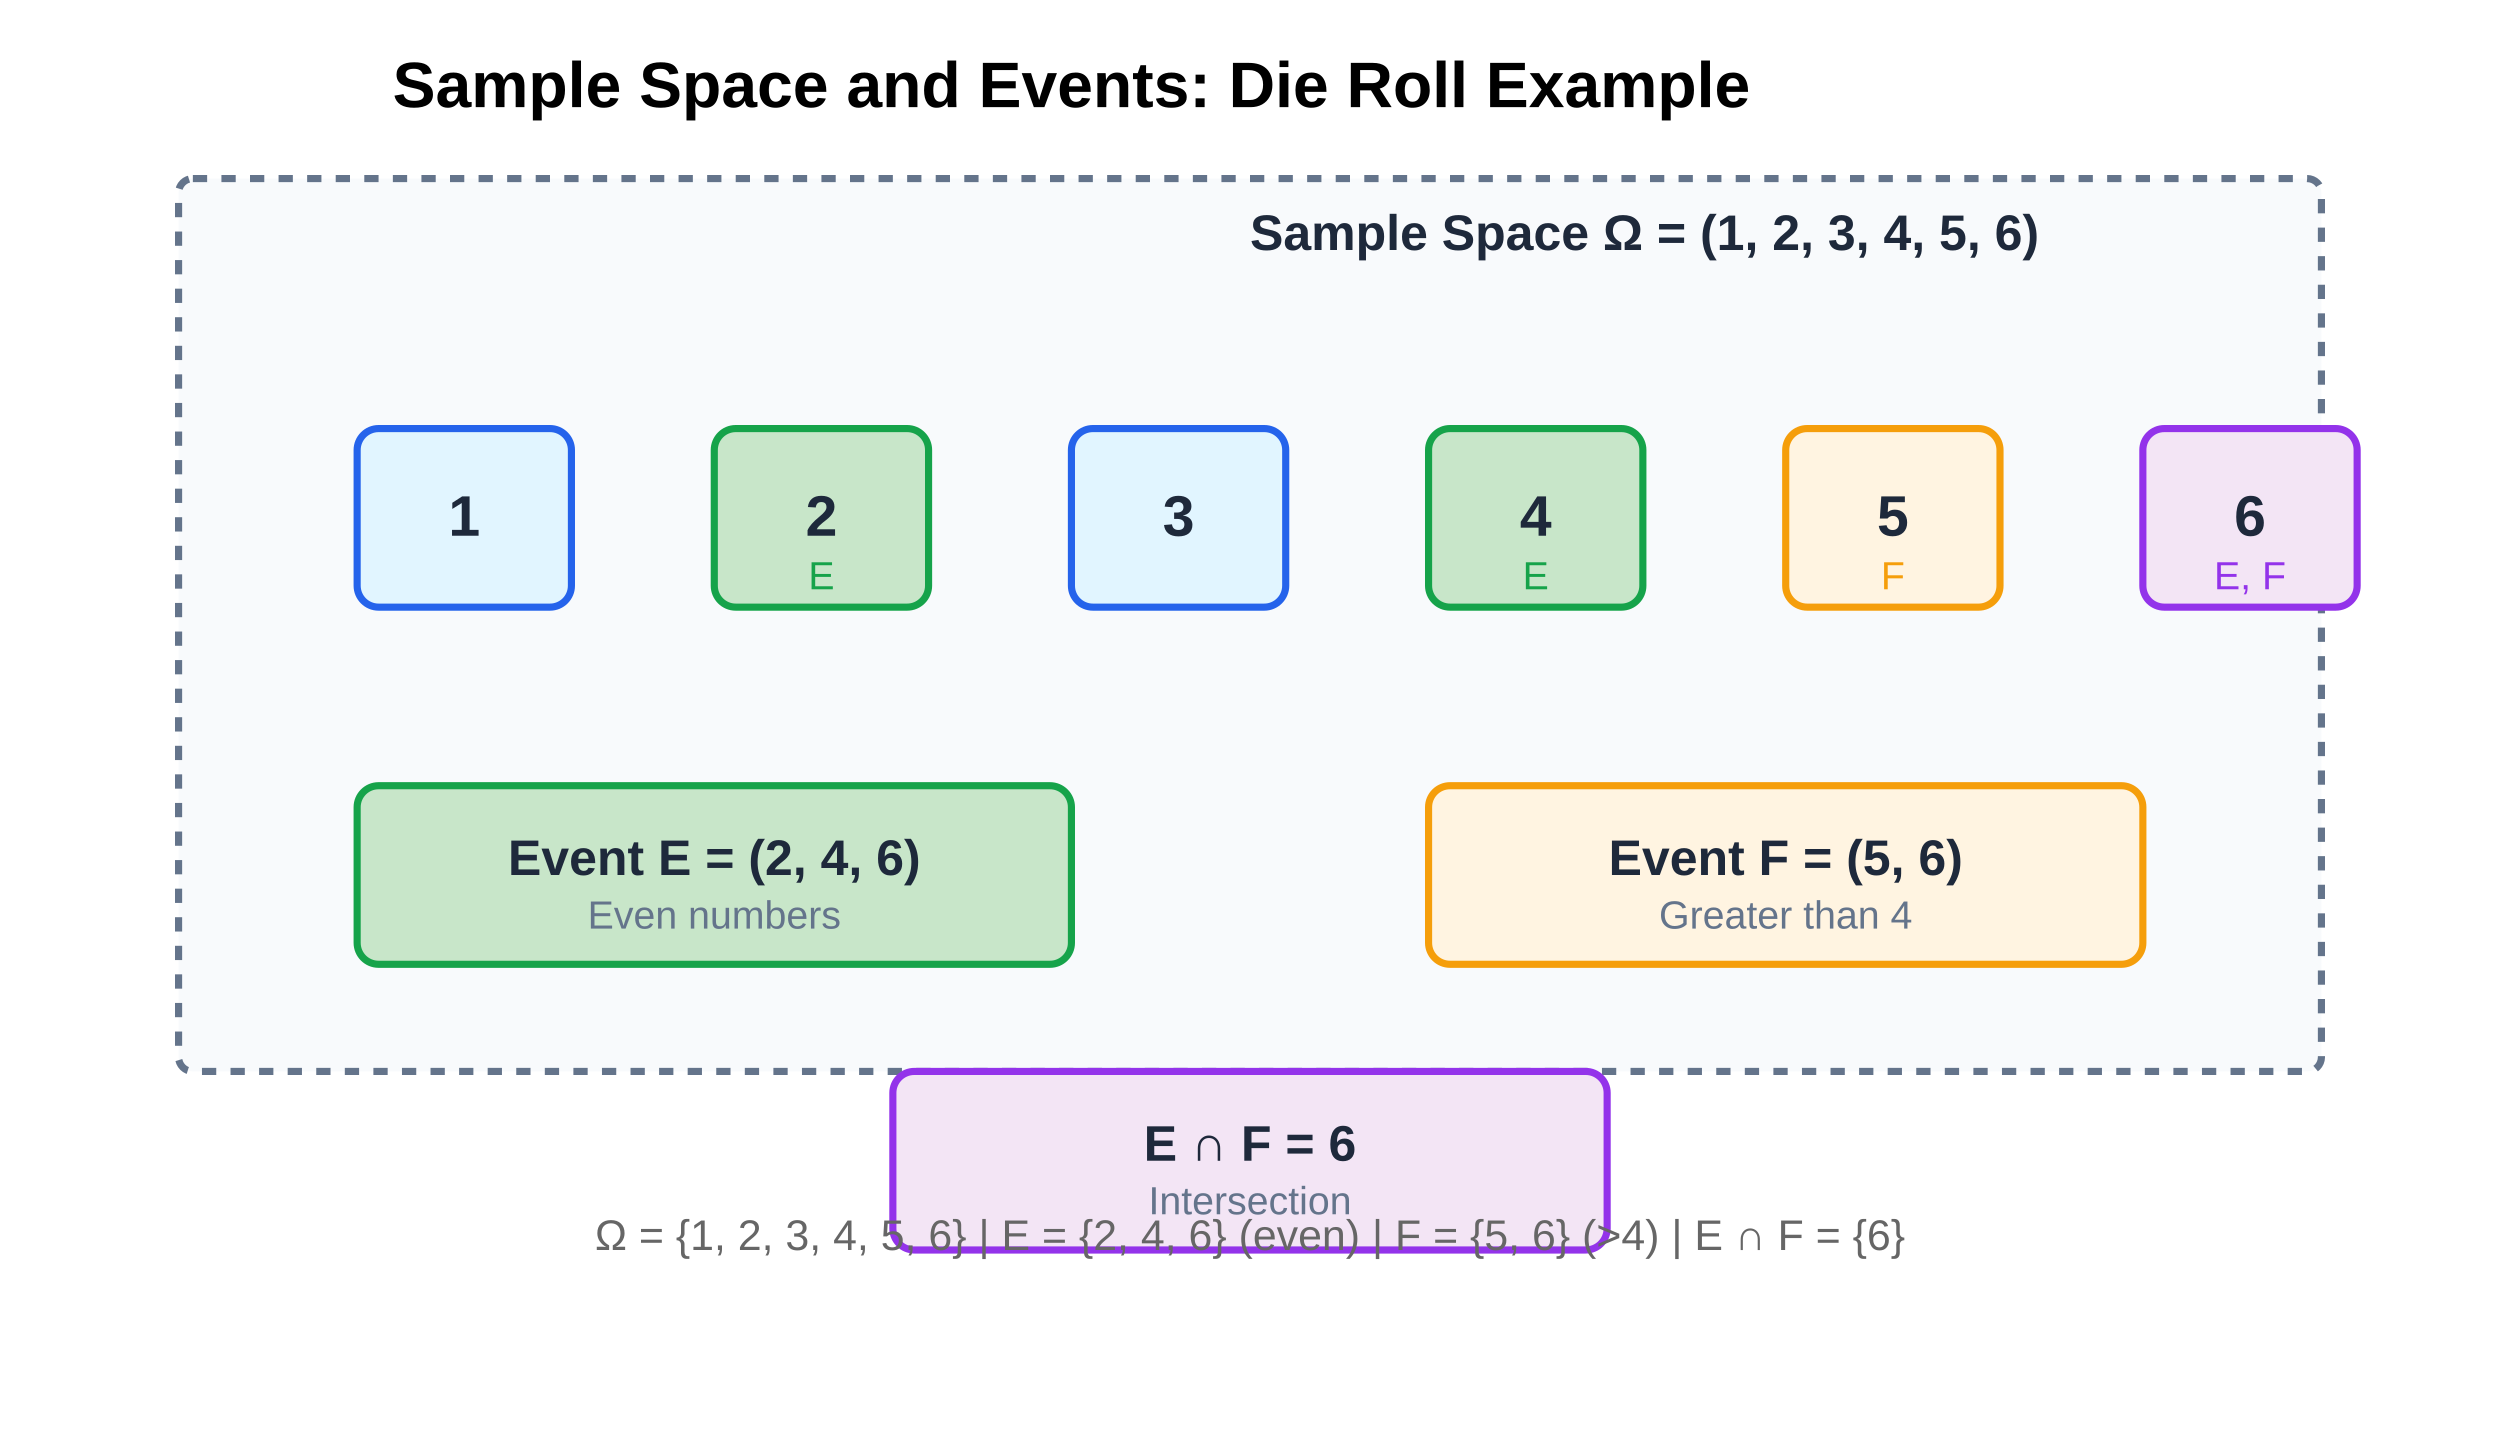
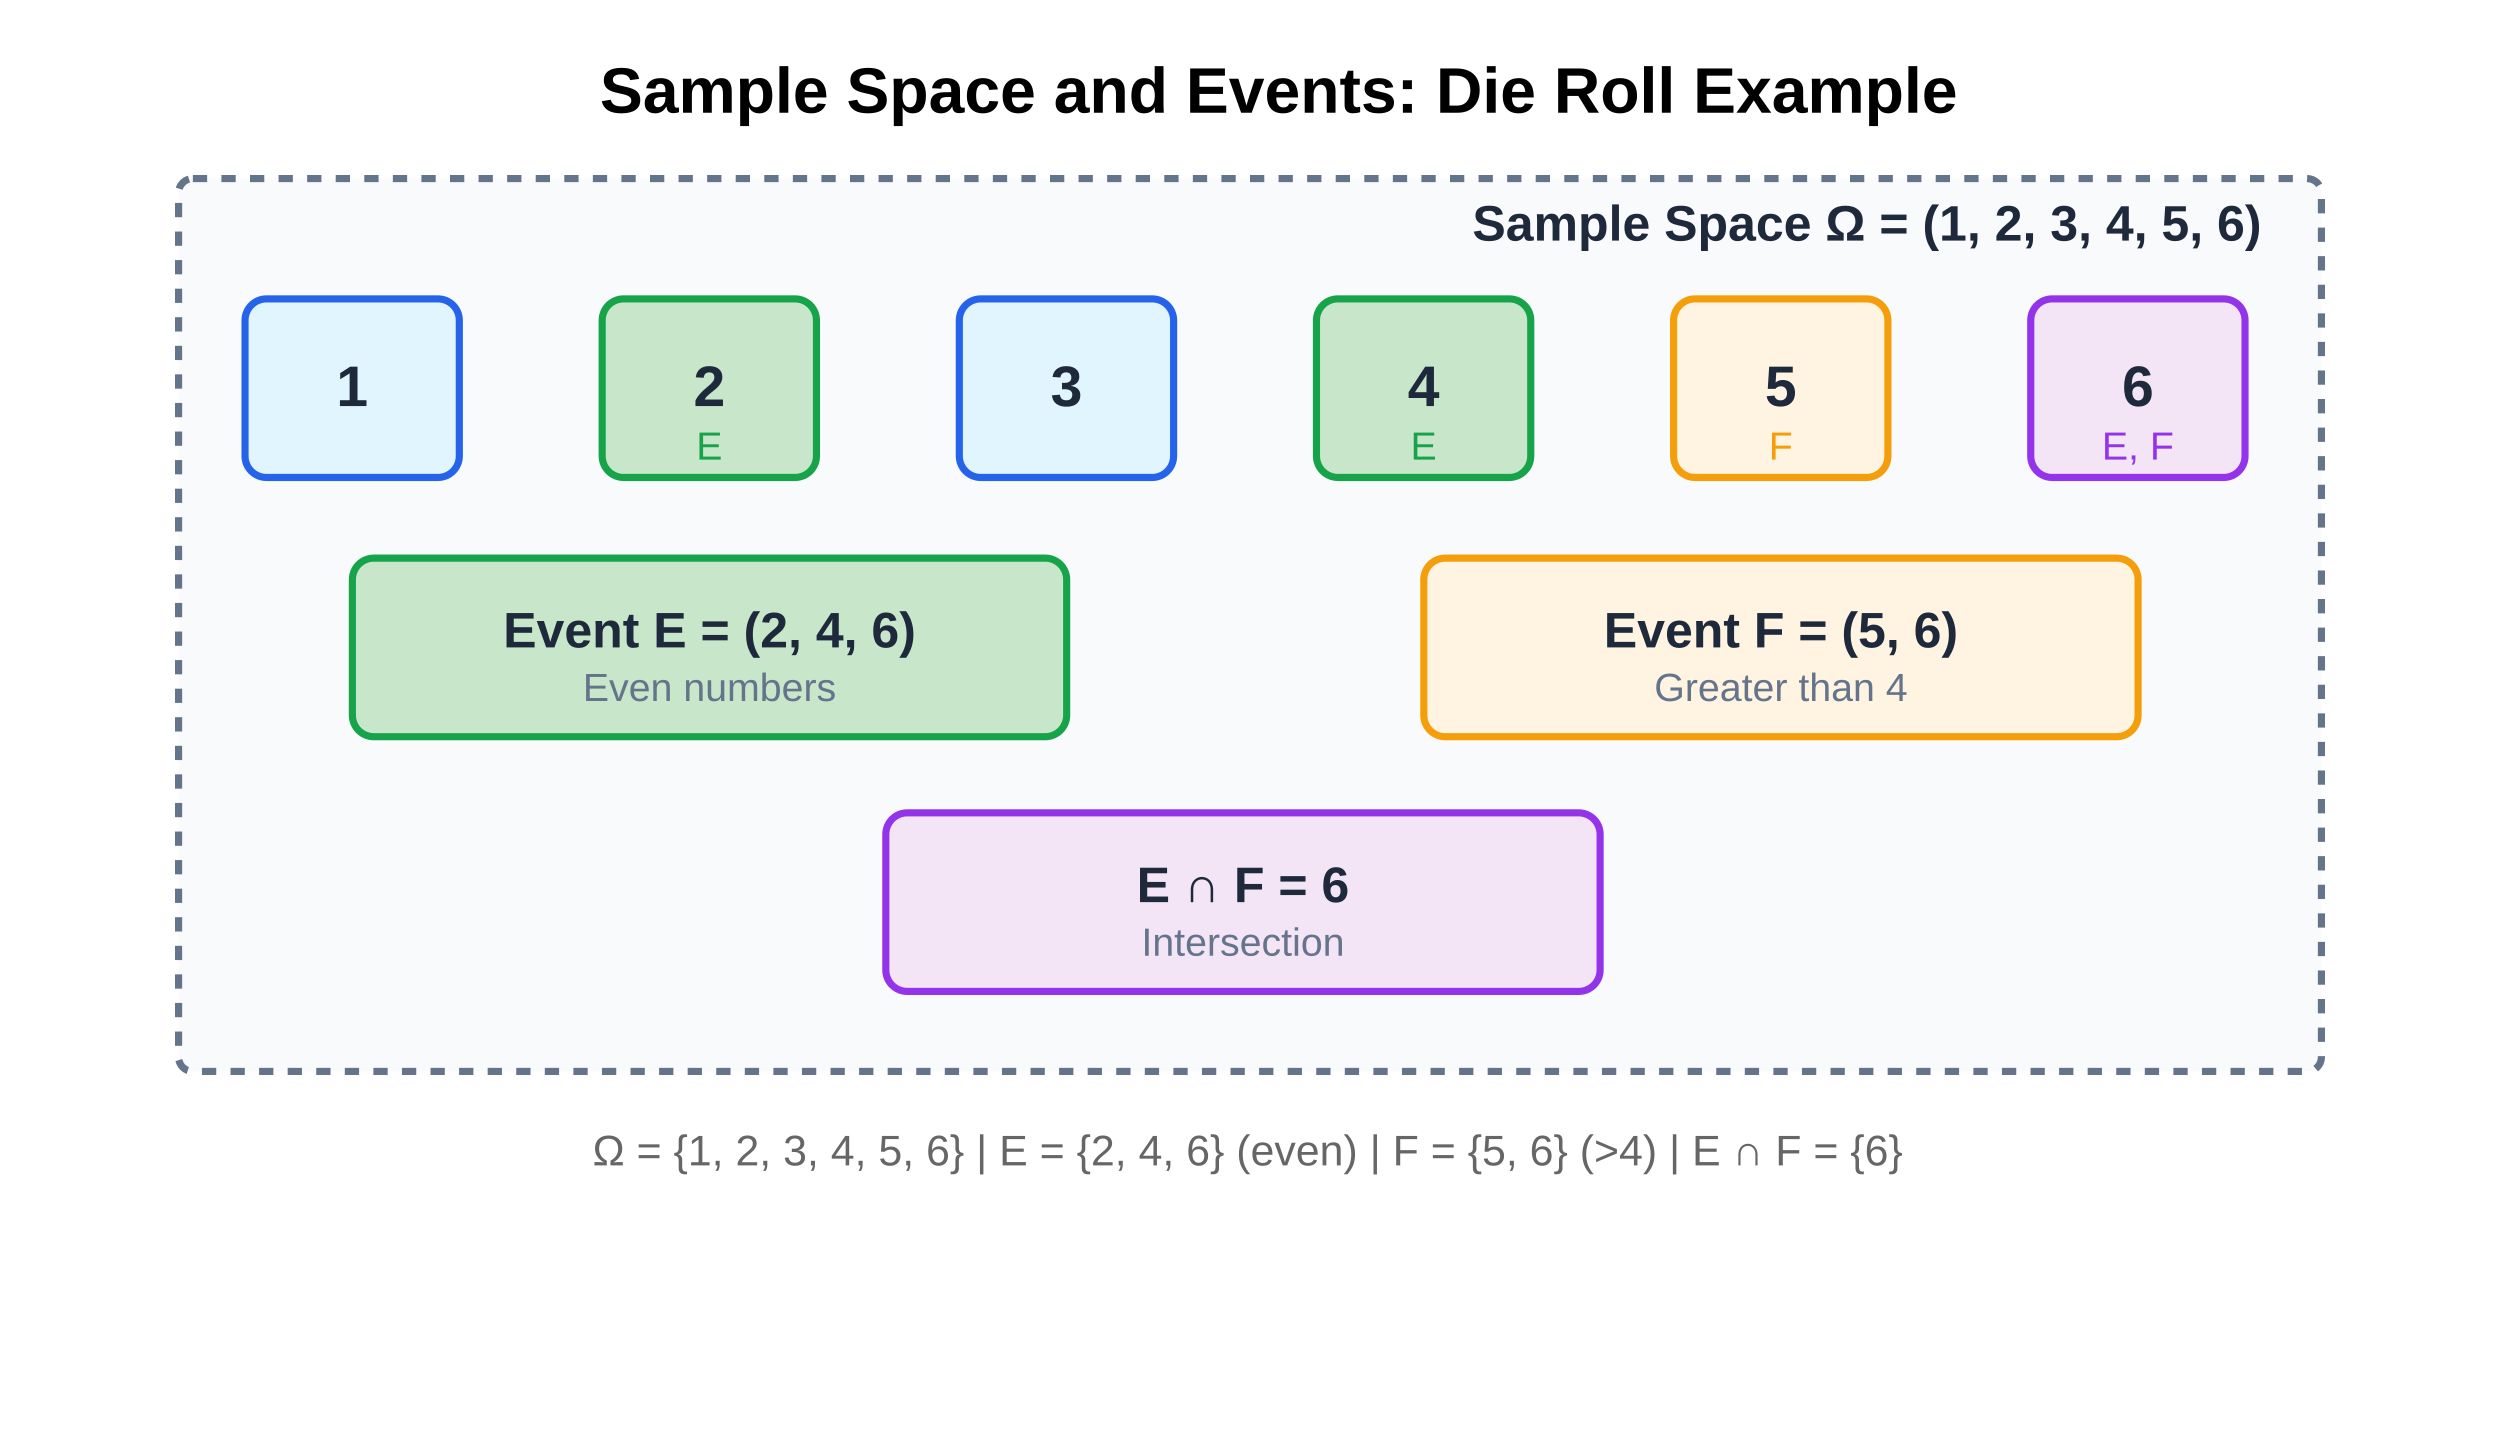
- <svg xmlns="http://www.w3.org/2000/svg" width="700" height="400">
-   <g transform="translate(50, 50)">
-     <text x="250.0" y="-20" font-family="Arial" font-size="18" font-weight="bold" text-anchor="middle">Sample Space and Events: Die Roll Example</text>
-     <rect x="0" y="0" width="600" height="250" fill="#f8fafc" stroke="#64748b" stroke-width="2" stroke-dasharray="4,4" rx="4" />
-     <text x="300.0" y="20" font-family="Arial" font-size="14" font-weight="bold" fill="#1e293b">Sample Space Ω = (1, 2, 3, 4, 5, 6)</text>
-     <g transform="translate(50, 70)">
-       <rect x="0" y="0" width="60" height="50" fill="#e1f5ff" stroke="#2563eb" stroke-width="2" rx="6" />
-       <text x="30" y="30" font-family="Arial" font-size="16" font-weight="bold" text-anchor="middle" fill="#1e293b">1</text>
-       <rect x="100" y="0" width="60" height="50" fill="#c8e6c9" stroke="#16a34a" stroke-width="2" rx="6" />
-       <text x="130" y="30" font-family="Arial" font-size="16" font-weight="bold" text-anchor="middle" fill="#1e293b">2</text>
-       <text x="130" y="45" font-family="Arial" font-size="11" text-anchor="middle" fill="#16a34a">E</text>
-       <rect x="200" y="0" width="60" height="50" fill="#e1f5ff" stroke="#2563eb" stroke-width="2" rx="6" />
-       <text x="230" y="30" font-family="Arial" font-size="16" font-weight="bold" text-anchor="middle" fill="#1e293b">3</text>
-       <rect x="300" y="0" width="60" height="50" fill="#c8e6c9" stroke="#16a34a" stroke-width="2" rx="6" />
-       <text x="330" y="30" font-family="Arial" font-size="16" font-weight="bold" text-anchor="middle" fill="#1e293b">4</text>
-       <text x="330" y="45" font-family="Arial" font-size="11" text-anchor="middle" fill="#16a34a">E</text>
-       <rect x="400" y="0" width="60" height="50" fill="#fff4e1" stroke="#f59e0b" stroke-width="2" rx="6" />
-       <text x="430" y="30" font-family="Arial" font-size="16" font-weight="bold" text-anchor="middle" fill="#1e293b">5</text>
-       <text x="430" y="45" font-family="Arial" font-size="11" text-anchor="middle" fill="#f59e0b">F</text>
-       <rect x="500" y="0" width="60" height="50" fill="#f3e5f5" stroke="#9333ea" stroke-width="2" rx="6" />
-       <text x="530" y="30" font-family="Arial" font-size="16" font-weight="bold" text-anchor="middle" fill="#1e293b">6</text>
-       <text x="530" y="45" font-family="Arial" font-size="11" text-anchor="middle" fill="#9333ea">E, F</text>
+ <svg xmlns="http://www.w3.org/2000/svg" width="700" height="400" version="1.1" id="svg68">
+   <defs id="defs72" />
+   <g transform="translate(50, 50)" id="g66">
+     <text x="308.046" y="-18.441" font-family="Arial" font-size="18px" font-weight="bold" text-anchor="middle" id="text2">Sample Space and Events: Die Roll Example</text>
+     <rect x="0" y="0" width="600" height="250" fill="#f8fafc" stroke="#64748b" stroke-width="2" stroke-dasharray="4,4" rx="4" id="rect4" />
+     <text x="362.275" y="17.375" font-family="Arial" font-size="14px" font-weight="bold" fill="#1e293b" id="text6">Sample Space Ω = (1, 2, 3, 4, 5, 6)</text>
+     <g transform="translate(18.61026,33.69093)" id="g40">
+       <rect x="0" y="0" width="60" height="50" fill="#e1f5ff" stroke="#2563eb" stroke-width="2" rx="6" id="rect8" />
+       <text x="30" y="30" font-family="Arial" font-size="16px" font-weight="bold" text-anchor="middle" fill="#1e293b" id="text10">1</text>
+       <rect x="100" y="0" width="60" height="50" fill="#c8e6c9" stroke="#16a34a" stroke-width="2" rx="6" id="rect12" />
+       <text x="130" y="30" font-family="Arial" font-size="16px" font-weight="bold" text-anchor="middle" fill="#1e293b" id="text14">2</text>
+       <text x="130" y="45" font-family="Arial" font-size="11px" text-anchor="middle" fill="#16a34a" id="text16">E</text>
+       <rect x="200" y="0" width="60" height="50" fill="#e1f5ff" stroke="#2563eb" stroke-width="2" rx="6" id="rect18" />
+       <text x="230" y="30" font-family="Arial" font-size="16px" font-weight="bold" text-anchor="middle" fill="#1e293b" id="text20">3</text>
+       <rect x="300" y="0" width="60" height="50" fill="#c8e6c9" stroke="#16a34a" stroke-width="2" rx="6" id="rect22" />
+       <text x="330" y="30" font-family="Arial" font-size="16px" font-weight="bold" text-anchor="middle" fill="#1e293b" id="text24">4</text>
+       <text x="330" y="45" font-family="Arial" font-size="11px" text-anchor="middle" fill="#16a34a" id="text26">E</text>
+       <rect x="400" y="0" width="60" height="50" fill="#fff4e1" stroke="#f59e0b" stroke-width="2" rx="6" id="rect28" />
+       <text x="430" y="30" font-family="Arial" font-size="16px" font-weight="bold" text-anchor="middle" fill="#1e293b" id="text30">5</text>
+       <text x="430" y="45" font-family="Arial" font-size="11px" text-anchor="middle" fill="#f59e0b" id="text32">F</text>
+       <rect x="500" y="0" width="60" height="50" fill="#f3e5f5" stroke="#9333ea" stroke-width="2" rx="6" id="rect34" />
+       <text x="530" y="30" font-family="Arial" font-size="16px" font-weight="bold" text-anchor="middle" fill="#1e293b" id="text36">6</text>
+       <text x="530" y="45" font-family="Arial" font-size="11px" text-anchor="middle" fill="#9333ea" id="text38">E, F</text>
    </g>
-     <g transform="translate(50, 170)">
-       <rect x="0" y="0" width="200" height="50" fill="#c8e6c9" stroke="#16a34a" stroke-width="2" rx="6" />
-       <text x="100" y="25" font-family="Arial" font-size="14" font-weight="bold" text-anchor="middle" fill="#1e293b">Event E = (2, 4, 6)</text>
-       <text x="100" y="40" font-family="Arial" font-size="11" text-anchor="middle" fill="#64748b">Even numbers</text>
-       <rect x="300" y="0" width="200" height="50" fill="#fff4e1" stroke="#f59e0b" stroke-width="2" rx="6" />
-       <text x="400" y="25" font-family="Arial" font-size="14" font-weight="bold" text-anchor="middle" fill="#1e293b">Event F = (5, 6)</text>
-       <text x="400" y="40" font-family="Arial" font-size="11" text-anchor="middle" fill="#64748b">Greater than 4</text>
+     <g transform="translate(48.6666,106.2779)" id="g54">
+       <rect x="0" y="0" width="200" height="50" fill="#c8e6c9" stroke="#16a34a" stroke-width="2" rx="6" id="rect42" />
+       <text x="100" y="25" font-family="Arial" font-size="14px" font-weight="bold" text-anchor="middle" fill="#1e293b" id="text44">Event E = (2, 4, 6)</text>
+       <text x="100" y="40" font-family="Arial" font-size="11px" text-anchor="middle" fill="#64748b" id="text46">Even numbers</text>
+       <rect x="300" y="0" width="200" height="50" fill="#fff4e1" stroke="#f59e0b" stroke-width="2" rx="6" id="rect48" />
+       <text x="400" y="25" font-family="Arial" font-size="14px" font-weight="bold" text-anchor="middle" fill="#1e293b" id="text50">Event F = (5, 6)</text>
+       <text x="400" y="40" font-family="Arial" font-size="11px" text-anchor="middle" fill="#64748b" id="text52">Greater than 4</text>
    </g>
-     <g transform="translate(200, 250)">
-       <rect x="0" y="0" width="200" height="50" fill="#f3e5f5" stroke="#9333ea" stroke-width="2" rx="6" />
-       <text x="100" y="25" font-family="Arial" font-size="14" font-weight="bold" text-anchor="middle" fill="#1e293b">E ∩ F = 6</text>
-       <text x="100" y="40" font-family="Arial" font-size="11" text-anchor="middle" fill="#64748b">Intersection</text>
+     <g transform="translate(198.0294,177.5987)" id="g62">
+       <rect x="0" y="0" width="200" height="50" fill="#f3e5f5" stroke="#9333ea" stroke-width="2" rx="6" id="rect56" />
+       <text x="100" y="25" font-family="Arial" font-size="14px" font-weight="bold" text-anchor="middle" fill="#1e293b" id="text58">E ∩ F = 6</text>
+       <text x="100" y="40" font-family="Arial" font-size="11px" text-anchor="middle" fill="#64748b" id="text60">Intersection</text>
    </g>
-     <text x="300.0" y="300" font-family="Arial" font-size="12" fill="#666" text-anchor="middle">Ω = {1, 2, 3, 4, 5, 6} | E = {2, 4, 6} (even) | F = {5, 6} (&gt;4) | E ∩ F = {6}</text>
+     <text x="299.353" y="276.305" font-family="Arial" font-size="12px" fill="#666666" text-anchor="middle" id="text64">Ω = {1, 2, 3, 4, 5, 6} | E = {2, 4, 6} (even) | F = {5, 6} (&gt;4) | E ∩ F = {6}</text>
  </g>
</svg>
